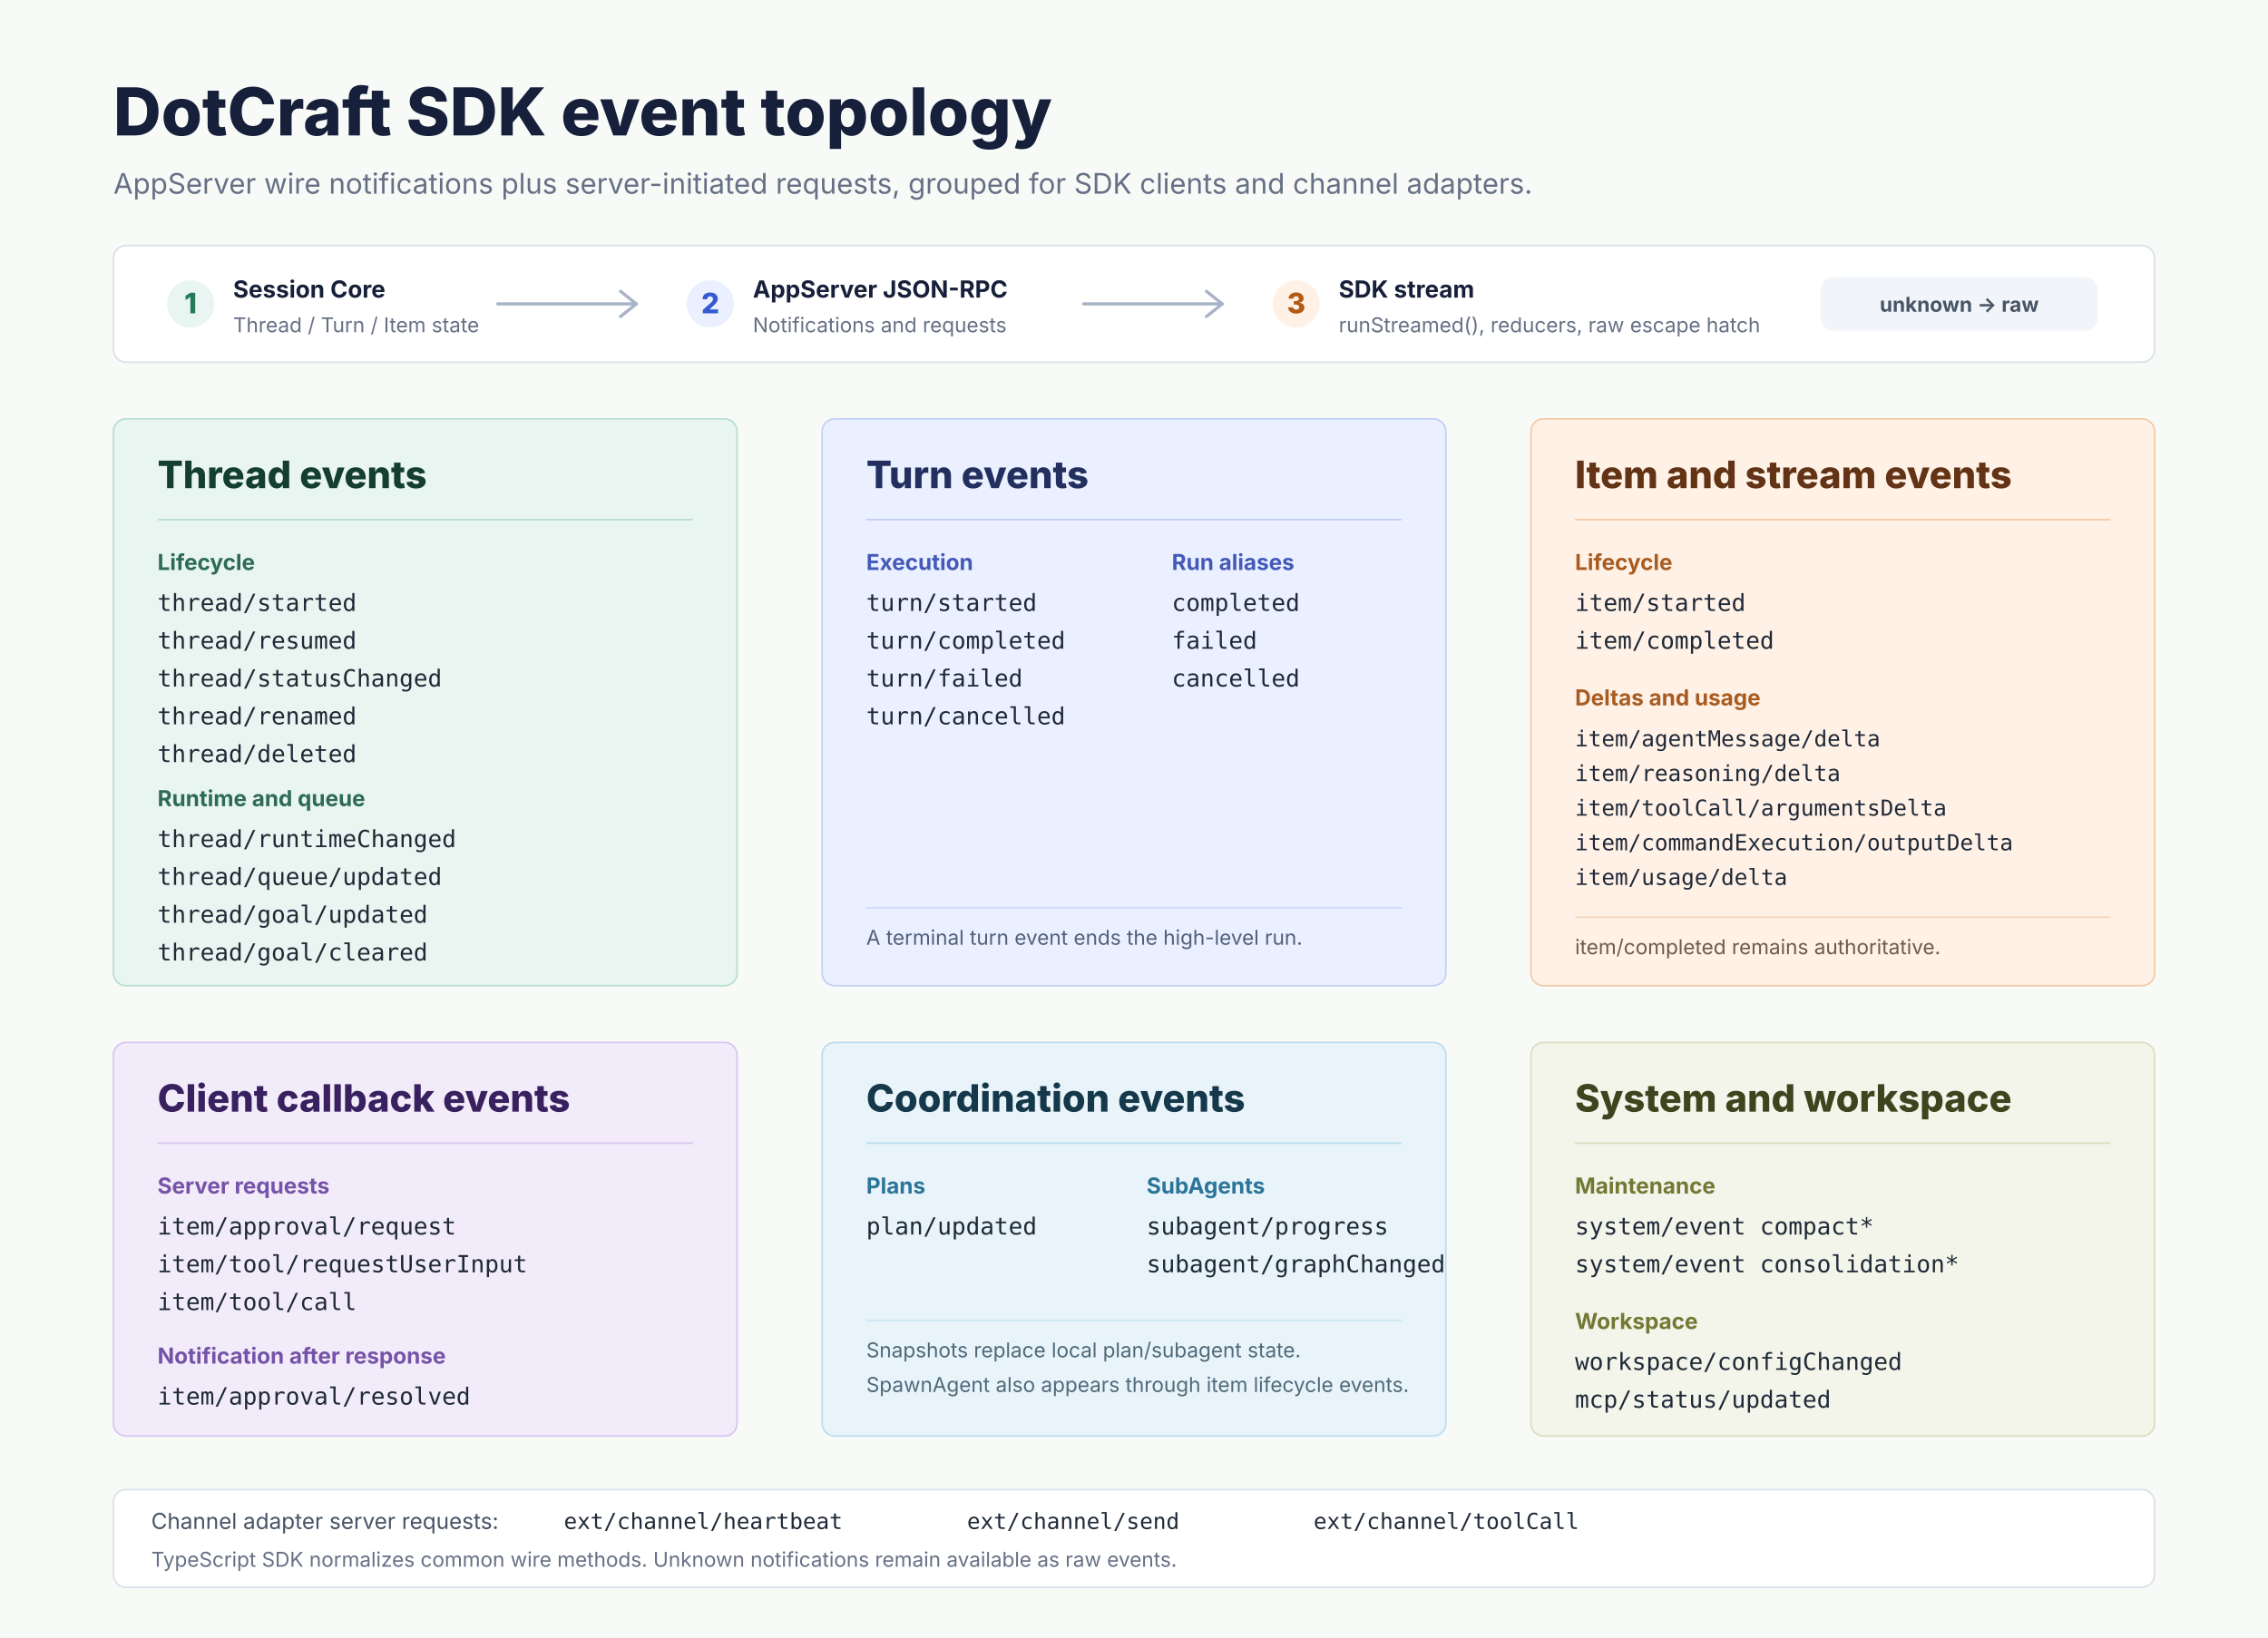
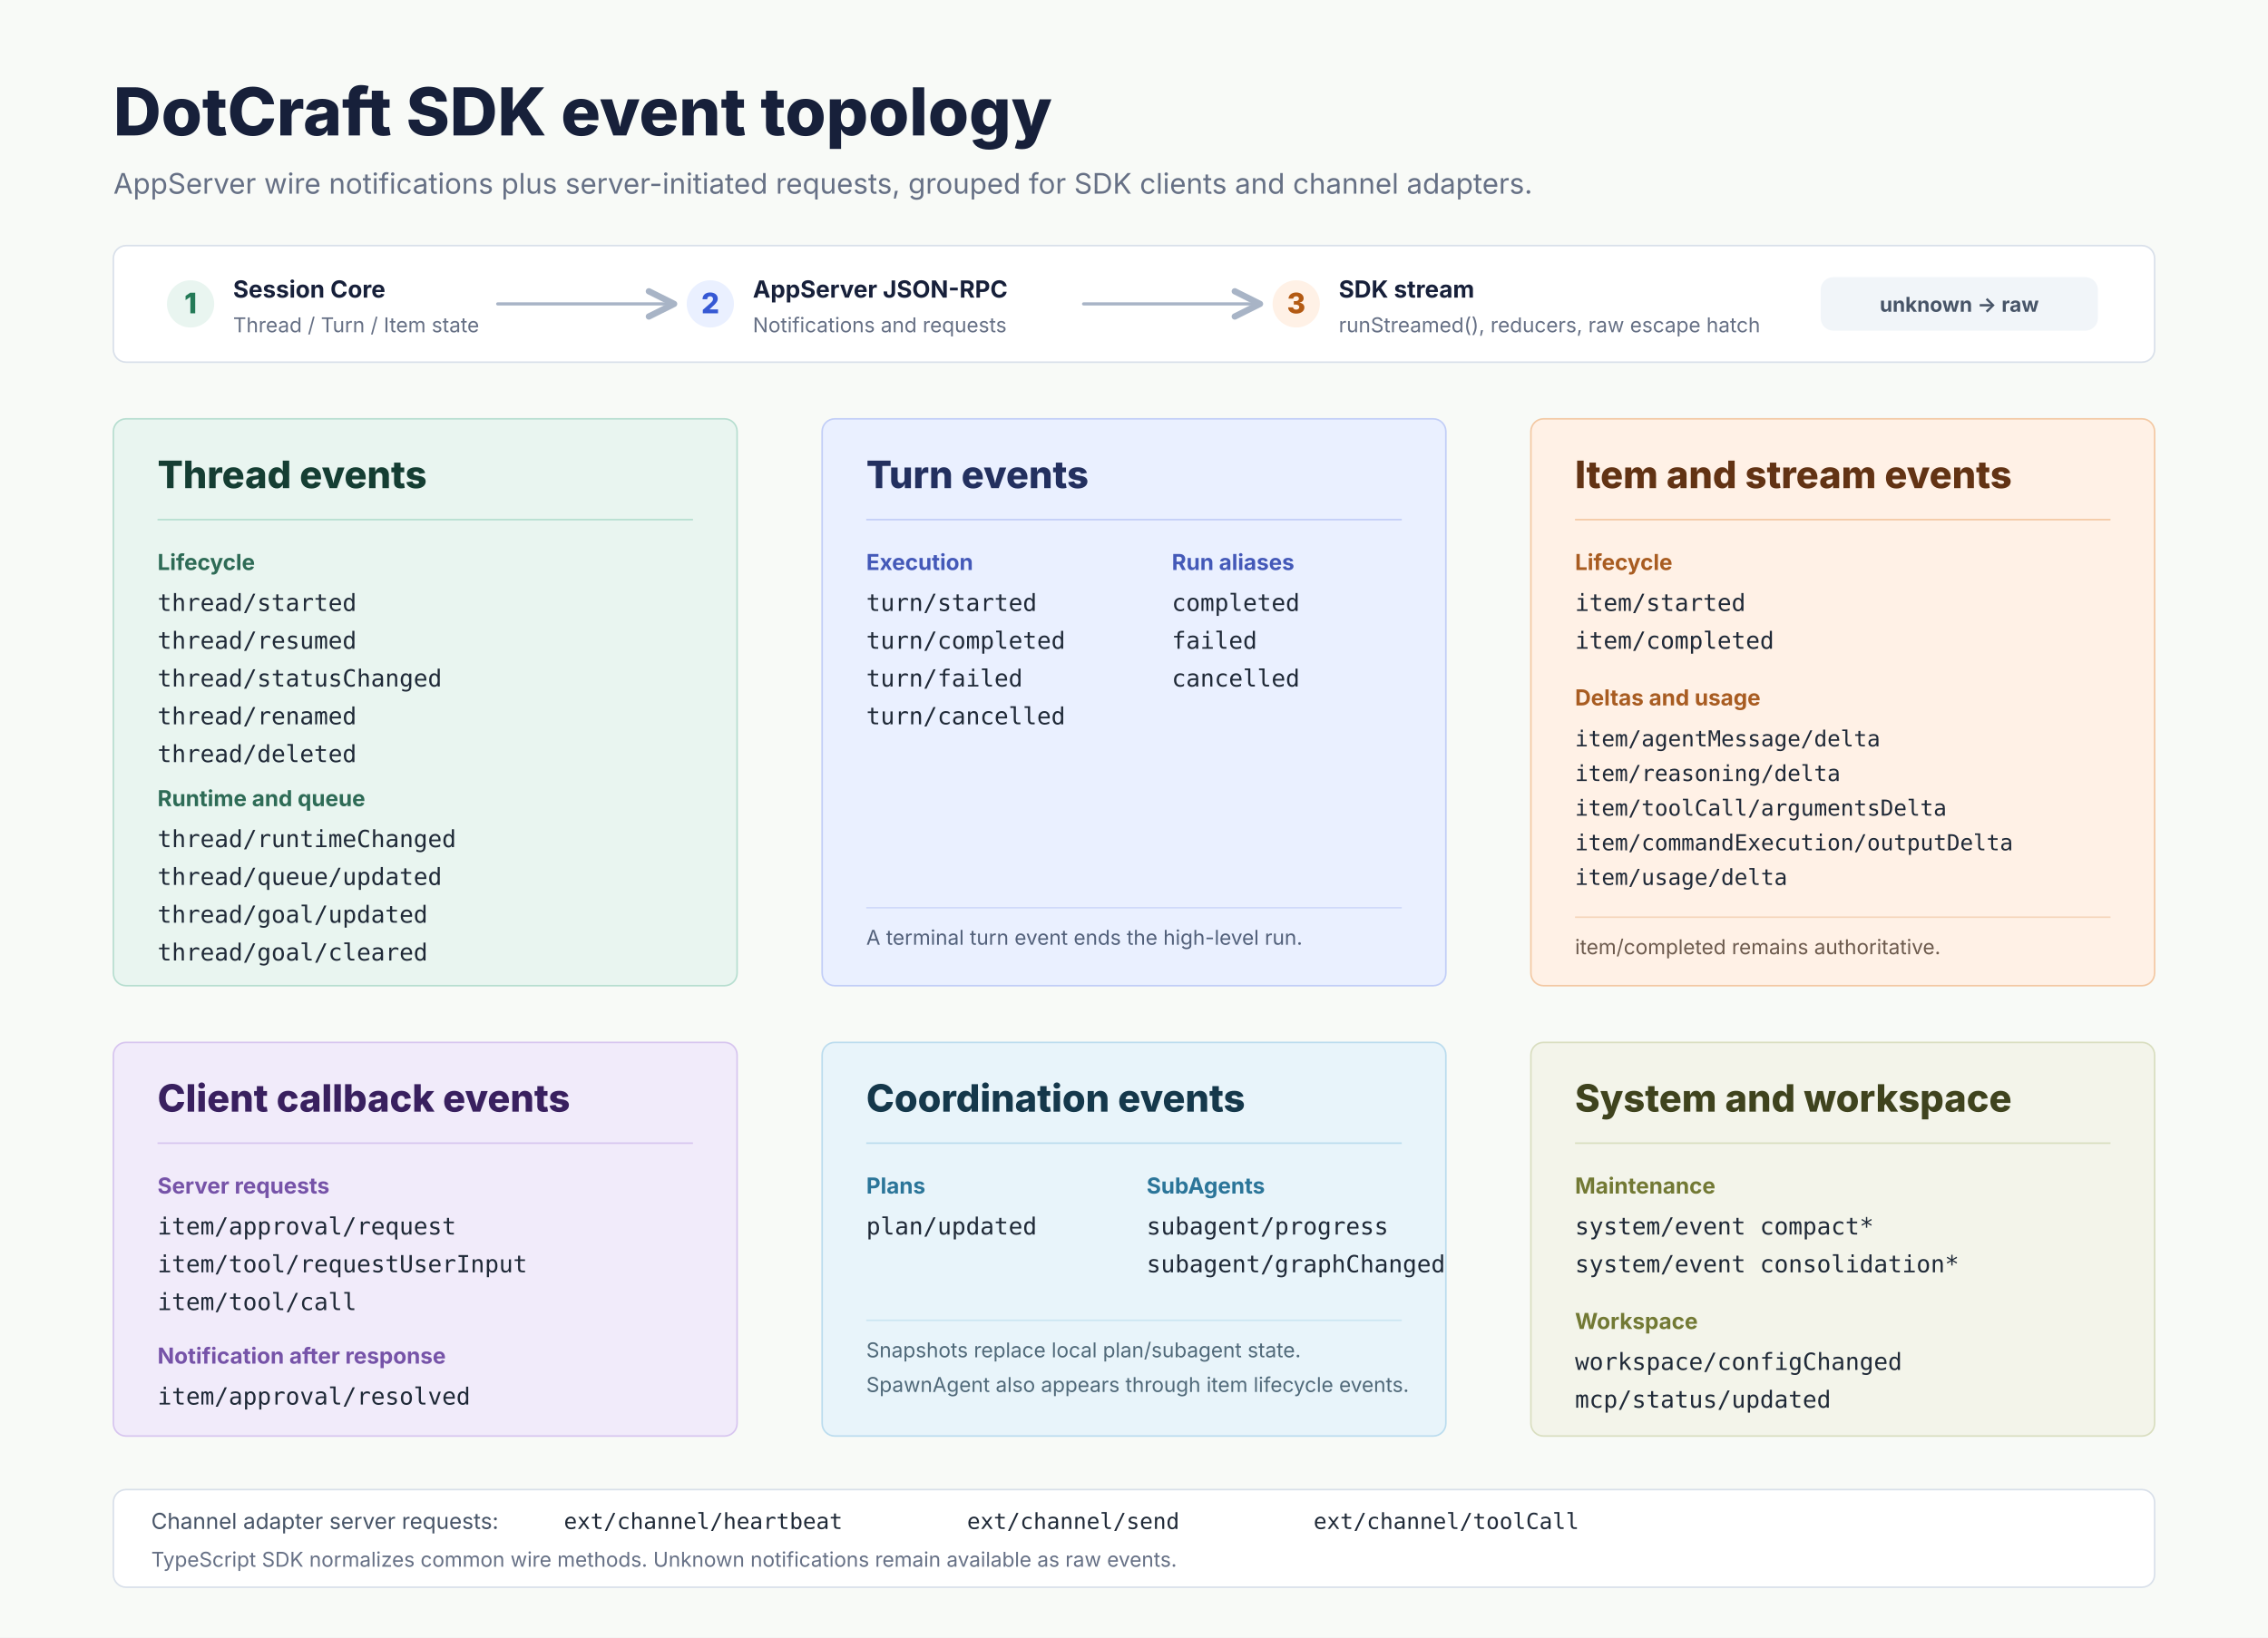
<svg xmlns="http://www.w3.org/2000/svg" width="1440" height="1040" viewBox="0 0 1440 1040" fill="none" role="img" aria-labelledby="title desc">
+   <defs>
+     <marker id="arrow" markerWidth="12" markerHeight="12" refX="10" refY="6" orient="auto">
+       <path d="M2 2L10 6L2 10" fill="none" stroke="#A8B4C6" stroke-width="2" stroke-linecap="round" stroke-linejoin="round" />
+     </marker>
+   </defs>
  <rect width="1440" height="1040" fill="#F8FAF7" />
  <g font-family="Inter, ui-sans-serif, system-ui, -apple-system, BlinkMacSystemFont, Segoe UI, sans-serif">
    <text x="72" y="86" fill="#17203A" font-size="42" font-weight="760" letter-spacing="0">DotCraft SDK event topology</text>
    <text x="72" y="123" fill="#667085" font-size="18" letter-spacing="0">AppServer wire notifications plus server-initiated requests, grouped for SDK clients and channel adapters.</text>
    <g transform="translate(72 156)">
      <rect x="0" y="0" width="1296" height="74" rx="8" fill="#FFFFFF" stroke="#D9E0EA" />
      <g transform="translate(34 22)">
        <circle cx="15" cy="15" r="15" fill="#E9F5F0" />
        <text x="15" y="21" text-anchor="middle" fill="#247A57" font-size="18" font-weight="760" letter-spacing="0">1</text>
        <text x="42" y="11" fill="#17203A" font-size="15" font-weight="720" letter-spacing="0">Session Core</text>
        <text x="42" y="33" fill="#667085" font-size="13" letter-spacing="0">Thread / Turn / Item state</text>
      </g>
-       <path d="M244 37H332" stroke="#A8B4C6" stroke-width="2" stroke-linecap="round" />
-       <path d="M322 29L332 37L322 45" stroke="#A8B4C6" stroke-width="2" stroke-linecap="round" stroke-linejoin="round" />
+       <path d="M244 37H356" stroke="#A8B4C6" stroke-width="2" stroke-linecap="round" marker-end="url(#arrow)" />
      <g transform="translate(364 22)">
        <circle cx="15" cy="15" r="15" fill="#EAF0FF" />
        <text x="15" y="21" text-anchor="middle" fill="#3659D4" font-size="18" font-weight="760" letter-spacing="0">2</text>
        <text x="42" y="11" fill="#17203A" font-size="15" font-weight="720" letter-spacing="0">AppServer JSON-RPC</text>
        <text x="42" y="33" fill="#667085" font-size="13" letter-spacing="0">Notifications and requests</text>
      </g>
-       <path d="M616 37H704" stroke="#A8B4C6" stroke-width="2" stroke-linecap="round" />
-       <path d="M694 29L704 37L694 45" stroke="#A8B4C6" stroke-width="2" stroke-linecap="round" stroke-linejoin="round" />
+       <path d="M616 37H728" stroke="#A8B4C6" stroke-width="2" stroke-linecap="round" marker-end="url(#arrow)" />
      <g transform="translate(736 22)">
        <circle cx="15" cy="15" r="15" fill="#FFF1E6" />
        <text x="15" y="21" text-anchor="middle" fill="#B35A13" font-size="18" font-weight="760" letter-spacing="0">3</text>
        <text x="42" y="11" fill="#17203A" font-size="15" font-weight="720" letter-spacing="0">SDK stream</text>
        <text x="42" y="33" fill="#667085" font-size="13" letter-spacing="0">runStreamed(), reducers, raw escape hatch</text>
      </g>
      <g transform="translate(1084 20)">
        <rect x="0" y="0" width="176" height="34" rx="8" fill="#F1F5F9" />
        <text x="88" y="22" text-anchor="middle" fill="#475467" font-size="13" font-weight="680" letter-spacing="0">unknown -&gt; raw</text>
      </g>
    </g>
    <g transform="translate(72 266)">
      <rect x="0" y="0" width="396" height="360" rx="8" fill="#E9F5F0" stroke="#B7DED0" />
      <text x="28" y="44" fill="#153E33" font-size="24" font-weight="760" letter-spacing="0">Thread events</text>
      <line x1="28" y1="64" x2="368" y2="64" stroke="#B7DED0" />
      <text x="28" y="96" fill="#2E6B56" font-size="14" font-weight="720" letter-spacing="0">Lifecycle</text>
      <text x="28" y="122" fill="#1F2937" font-size="15" font-family="Cascadia Mono, ui-monospace, SFMono-Regular, Menlo, monospace" letter-spacing="0">thread/started</text>
      <text x="28" y="146" fill="#1F2937" font-size="15" font-family="Cascadia Mono, ui-monospace, SFMono-Regular, Menlo, monospace" letter-spacing="0">thread/resumed</text>
      <text x="28" y="170" fill="#1F2937" font-size="15" font-family="Cascadia Mono, ui-monospace, SFMono-Regular, Menlo, monospace" letter-spacing="0">thread/statusChanged</text>
      <text x="28" y="194" fill="#1F2937" font-size="15" font-family="Cascadia Mono, ui-monospace, SFMono-Regular, Menlo, monospace" letter-spacing="0">thread/renamed</text>
      <text x="28" y="218" fill="#1F2937" font-size="15" font-family="Cascadia Mono, ui-monospace, SFMono-Regular, Menlo, monospace" letter-spacing="0">thread/deleted</text>
      <text x="28" y="246" fill="#2E6B56" font-size="14" font-weight="720" letter-spacing="0">Runtime and queue</text>
      <text x="28" y="272" fill="#1F2937" font-size="15" font-family="Cascadia Mono, ui-monospace, SFMono-Regular, Menlo, monospace" letter-spacing="0">thread/runtimeChanged</text>
      <text x="28" y="296" fill="#1F2937" font-size="15" font-family="Cascadia Mono, ui-monospace, SFMono-Regular, Menlo, monospace" letter-spacing="0">thread/queue/updated</text>
      <text x="28" y="320" fill="#1F2937" font-size="15" font-family="Cascadia Mono, ui-monospace, SFMono-Regular, Menlo, monospace" letter-spacing="0">thread/goal/updated</text>
      <text x="28" y="344" fill="#1F2937" font-size="15" font-family="Cascadia Mono, ui-monospace, SFMono-Regular, Menlo, monospace" letter-spacing="0">thread/goal/cleared</text>
    </g>
    <g transform="translate(522 266)">
      <rect x="0" y="0" width="396" height="360" rx="8" fill="#EAF0FF" stroke="#C2CEF7" />
      <text x="28" y="44" fill="#23305F" font-size="24" font-weight="760" letter-spacing="0">Turn events</text>
      <line x1="28" y1="64" x2="368" y2="64" stroke="#C2CEF7" />
      <text x="28" y="96" fill="#4459B8" font-size="14" font-weight="720" letter-spacing="0">Execution</text>
      <text x="28" y="122" fill="#1F2937" font-size="15" font-family="Cascadia Mono, ui-monospace, SFMono-Regular, Menlo, monospace" letter-spacing="0">turn/started</text>
      <text x="28" y="146" fill="#1F2937" font-size="15" font-family="Cascadia Mono, ui-monospace, SFMono-Regular, Menlo, monospace" letter-spacing="0">turn/completed</text>
      <text x="28" y="170" fill="#1F2937" font-size="15" font-family="Cascadia Mono, ui-monospace, SFMono-Regular, Menlo, monospace" letter-spacing="0">turn/failed</text>
      <text x="28" y="194" fill="#1F2937" font-size="15" font-family="Cascadia Mono, ui-monospace, SFMono-Regular, Menlo, monospace" letter-spacing="0">turn/cancelled</text>
      <text x="222" y="96" fill="#4459B8" font-size="14" font-weight="720" letter-spacing="0">Run aliases</text>
      <text x="222" y="122" fill="#1F2937" font-size="15" font-family="Cascadia Mono, ui-monospace, SFMono-Regular, Menlo, monospace" letter-spacing="0">completed</text>
      <text x="222" y="146" fill="#1F2937" font-size="15" font-family="Cascadia Mono, ui-monospace, SFMono-Regular, Menlo, monospace" letter-spacing="0">failed</text>
      <text x="222" y="170" fill="#1F2937" font-size="15" font-family="Cascadia Mono, ui-monospace, SFMono-Regular, Menlo, monospace" letter-spacing="0">cancelled</text>
      <rect x="28" y="310" width="340" height="1" fill="#D1DAFA" />
      <text x="28" y="334" fill="#52607A" font-size="13" letter-spacing="0">A terminal turn event ends the high-level run.</text>
    </g>
    <g transform="translate(972 266)">
      <rect x="0" y="0" width="396" height="360" rx="8" fill="#FFF1E6" stroke="#F3C9A4" />
      <text x="28" y="44" fill="#623314" font-size="24" font-weight="760" letter-spacing="0">Item and stream events</text>
      <line x1="28" y1="64" x2="368" y2="64" stroke="#F3C9A4" />
      <text x="28" y="96" fill="#A85C21" font-size="14" font-weight="720" letter-spacing="0">Lifecycle</text>
      <text x="28" y="122" fill="#1F2937" font-size="15" font-family="Cascadia Mono, ui-monospace, SFMono-Regular, Menlo, monospace" letter-spacing="0">item/started</text>
      <text x="28" y="146" fill="#1F2937" font-size="15" font-family="Cascadia Mono, ui-monospace, SFMono-Regular, Menlo, monospace" letter-spacing="0">item/completed</text>
      <text x="28" y="182" fill="#A85C21" font-size="14" font-weight="720" letter-spacing="0">Deltas and usage</text>
      <text x="28" y="208" fill="#1F2937" font-size="14" font-family="Cascadia Mono, ui-monospace, SFMono-Regular, Menlo, monospace" letter-spacing="0">item/agentMessage/delta</text>
      <text x="28" y="230" fill="#1F2937" font-size="14" font-family="Cascadia Mono, ui-monospace, SFMono-Regular, Menlo, monospace" letter-spacing="0">item/reasoning/delta</text>
      <text x="28" y="252" fill="#1F2937" font-size="14" font-family="Cascadia Mono, ui-monospace, SFMono-Regular, Menlo, monospace" letter-spacing="0">item/toolCall/argumentsDelta</text>
      <text x="28" y="274" fill="#1F2937" font-size="14" font-family="Cascadia Mono, ui-monospace, SFMono-Regular, Menlo, monospace" letter-spacing="0">item/commandExecution/outputDelta</text>
      <text x="28" y="296" fill="#1F2937" font-size="14" font-family="Cascadia Mono, ui-monospace, SFMono-Regular, Menlo, monospace" letter-spacing="0">item/usage/delta</text>
      <rect x="28" y="316" width="340" height="1" fill="#F5D6BB" />
      <text x="28" y="340" fill="#6C5A4D" font-size="13" letter-spacing="0">item/completed remains authoritative.</text>
    </g>
    <g transform="translate(72 662)">
      <rect x="0" y="0" width="396" height="250" rx="8" fill="#F1EBFA" stroke="#D7C5EF" />
      <text x="28" y="44" fill="#39205F" font-size="24" font-weight="760" letter-spacing="0">Client callback events</text>
      <line x1="28" y1="64" x2="368" y2="64" stroke="#D7C5EF" />
      <text x="28" y="96" fill="#7653A8" font-size="14" font-weight="720" letter-spacing="0">Server requests</text>
      <text x="28" y="122" fill="#1F2937" font-size="15" font-family="Cascadia Mono, ui-monospace, SFMono-Regular, Menlo, monospace" letter-spacing="0">item/approval/request</text>
      <text x="28" y="146" fill="#1F2937" font-size="15" font-family="Cascadia Mono, ui-monospace, SFMono-Regular, Menlo, monospace" letter-spacing="0">item/tool/requestUserInput</text>
      <text x="28" y="170" fill="#1F2937" font-size="15" font-family="Cascadia Mono, ui-monospace, SFMono-Regular, Menlo, monospace" letter-spacing="0">item/tool/call</text>
      <text x="28" y="204" fill="#7653A8" font-size="14" font-weight="720" letter-spacing="0">Notification after response</text>
      <text x="28" y="230" fill="#1F2937" font-size="15" font-family="Cascadia Mono, ui-monospace, SFMono-Regular, Menlo, monospace" letter-spacing="0">item/approval/resolved</text>
    </g>
    <g transform="translate(522 662)">
      <rect x="0" y="0" width="396" height="250" rx="8" fill="#E8F4FA" stroke="#BBDCEE" />
      <text x="28" y="44" fill="#15384B" font-size="24" font-weight="760" letter-spacing="0">Coordination events</text>
      <line x1="28" y1="64" x2="368" y2="64" stroke="#BBDCEE" />
      <text x="28" y="96" fill="#2B7599" font-size="14" font-weight="720" letter-spacing="0">Plans</text>
      <text x="28" y="122" fill="#1F2937" font-size="15" font-family="Cascadia Mono, ui-monospace, SFMono-Regular, Menlo, monospace" letter-spacing="0">plan/updated</text>
      <text x="206" y="96" fill="#2B7599" font-size="14" font-weight="720" letter-spacing="0">SubAgents</text>
      <text x="206" y="122" fill="#1F2937" font-size="15" font-family="Cascadia Mono, ui-monospace, SFMono-Regular, Menlo, monospace" letter-spacing="0">subagent/progress</text>
      <text x="206" y="146" fill="#1F2937" font-size="15" font-family="Cascadia Mono, ui-monospace, SFMono-Regular, Menlo, monospace" letter-spacing="0">subagent/graphChanged</text>
      <rect x="28" y="176" width="340" height="1" fill="#CBE5F2" />
      <text x="28" y="200" fill="#506979" font-size="13" letter-spacing="0">Snapshots replace local plan/subagent state.</text>
      <text x="28" y="222" fill="#506979" font-size="13" letter-spacing="0">SpawnAgent also appears through item lifecycle events.</text>
    </g>
    <g transform="translate(972 662)">
      <rect x="0" y="0" width="396" height="250" rx="8" fill="#F3F4EA" stroke="#D9DEC0" />
      <text x="28" y="44" fill="#3F431E" font-size="24" font-weight="760" letter-spacing="0">System and workspace</text>
      <line x1="28" y1="64" x2="368" y2="64" stroke="#D9DEC0" />
      <text x="28" y="96" fill="#727934" font-size="14" font-weight="720" letter-spacing="0">Maintenance</text>
      <text x="28" y="122" fill="#1F2937" font-size="15" font-family="Cascadia Mono, ui-monospace, SFMono-Regular, Menlo, monospace" letter-spacing="0">system/event compact*</text>
      <text x="28" y="146" fill="#1F2937" font-size="15" font-family="Cascadia Mono, ui-monospace, SFMono-Regular, Menlo, monospace" letter-spacing="0">system/event consolidation*</text>
      <text x="28" y="182" fill="#727934" font-size="14" font-weight="720" letter-spacing="0">Workspace</text>
      <text x="28" y="208" fill="#1F2937" font-size="15" font-family="Cascadia Mono, ui-monospace, SFMono-Regular, Menlo, monospace" letter-spacing="0">workspace/configChanged</text>
      <text x="28" y="232" fill="#1F2937" font-size="15" font-family="Cascadia Mono, ui-monospace, SFMono-Regular, Menlo, monospace" letter-spacing="0">mcp/status/updated</text>
    </g>
    <g transform="translate(72 946)">
      <rect x="0" y="0" width="1296" height="62" rx="8" fill="#FFFFFF" stroke="#D9E0EA" />
      <text x="24" y="25" fill="#475467" font-size="14" letter-spacing="0">Channel adapter server requests:</text>
      <text x="286" y="25" fill="#1F2937" font-size="14" font-family="Cascadia Mono, ui-monospace, SFMono-Regular, Menlo, monospace" letter-spacing="0">ext/channel/heartbeat</text>
      <text x="542" y="25" fill="#1F2937" font-size="14" font-family="Cascadia Mono, ui-monospace, SFMono-Regular, Menlo, monospace" letter-spacing="0">ext/channel/send</text>
      <text x="762" y="25" fill="#1F2937" font-size="14" font-family="Cascadia Mono, ui-monospace, SFMono-Regular, Menlo, monospace" letter-spacing="0">ext/channel/toolCall</text>
      <text x="24" y="49" fill="#667085" font-size="13" letter-spacing="0">TypeScript SDK normalizes common wire methods. Unknown notifications remain available as raw events.</text>
    </g>
  </g>
</svg>
